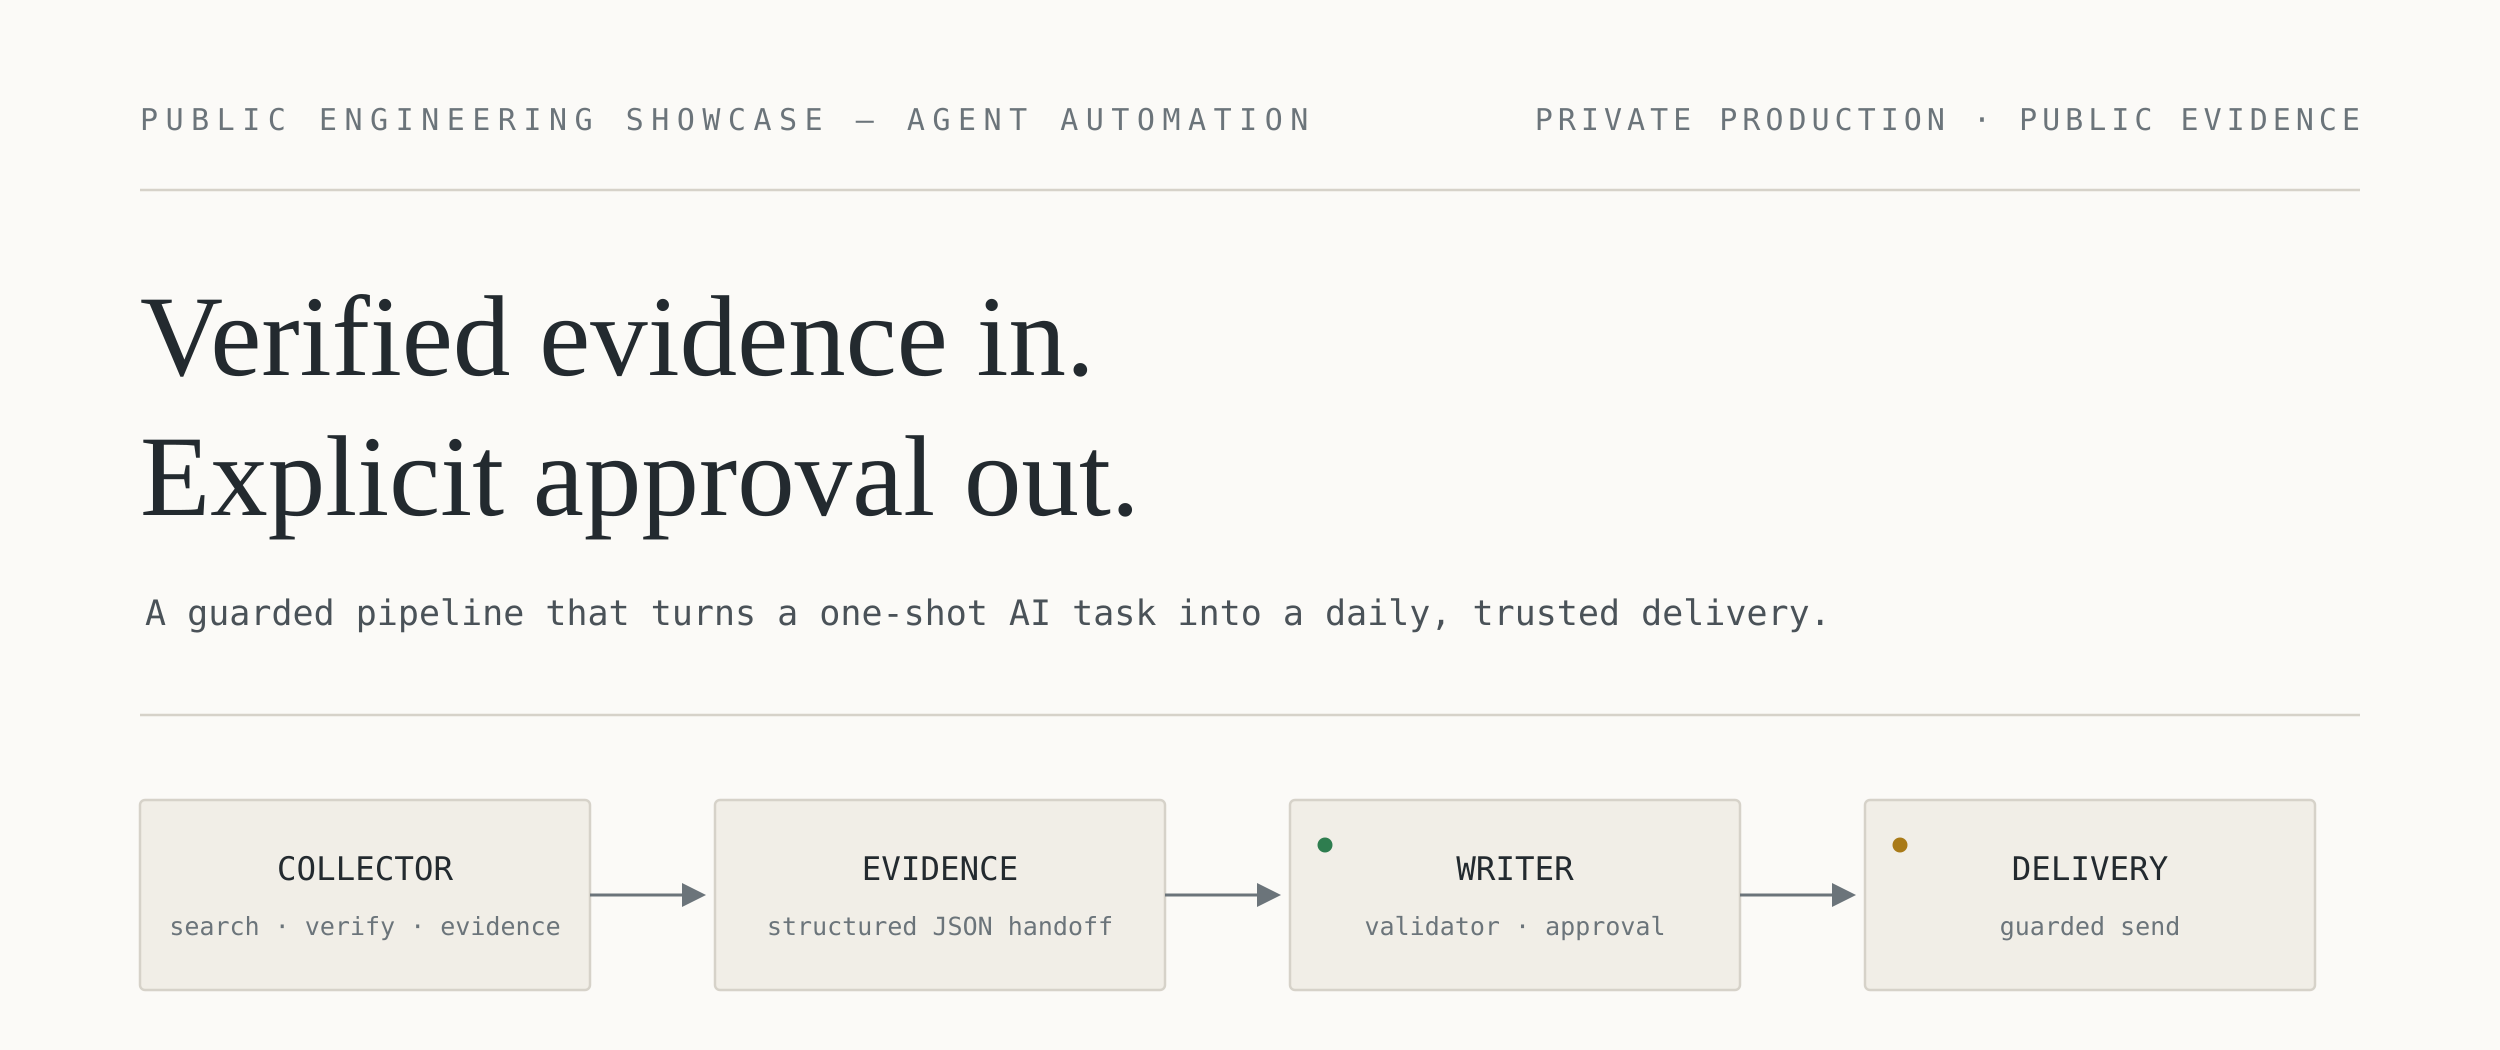
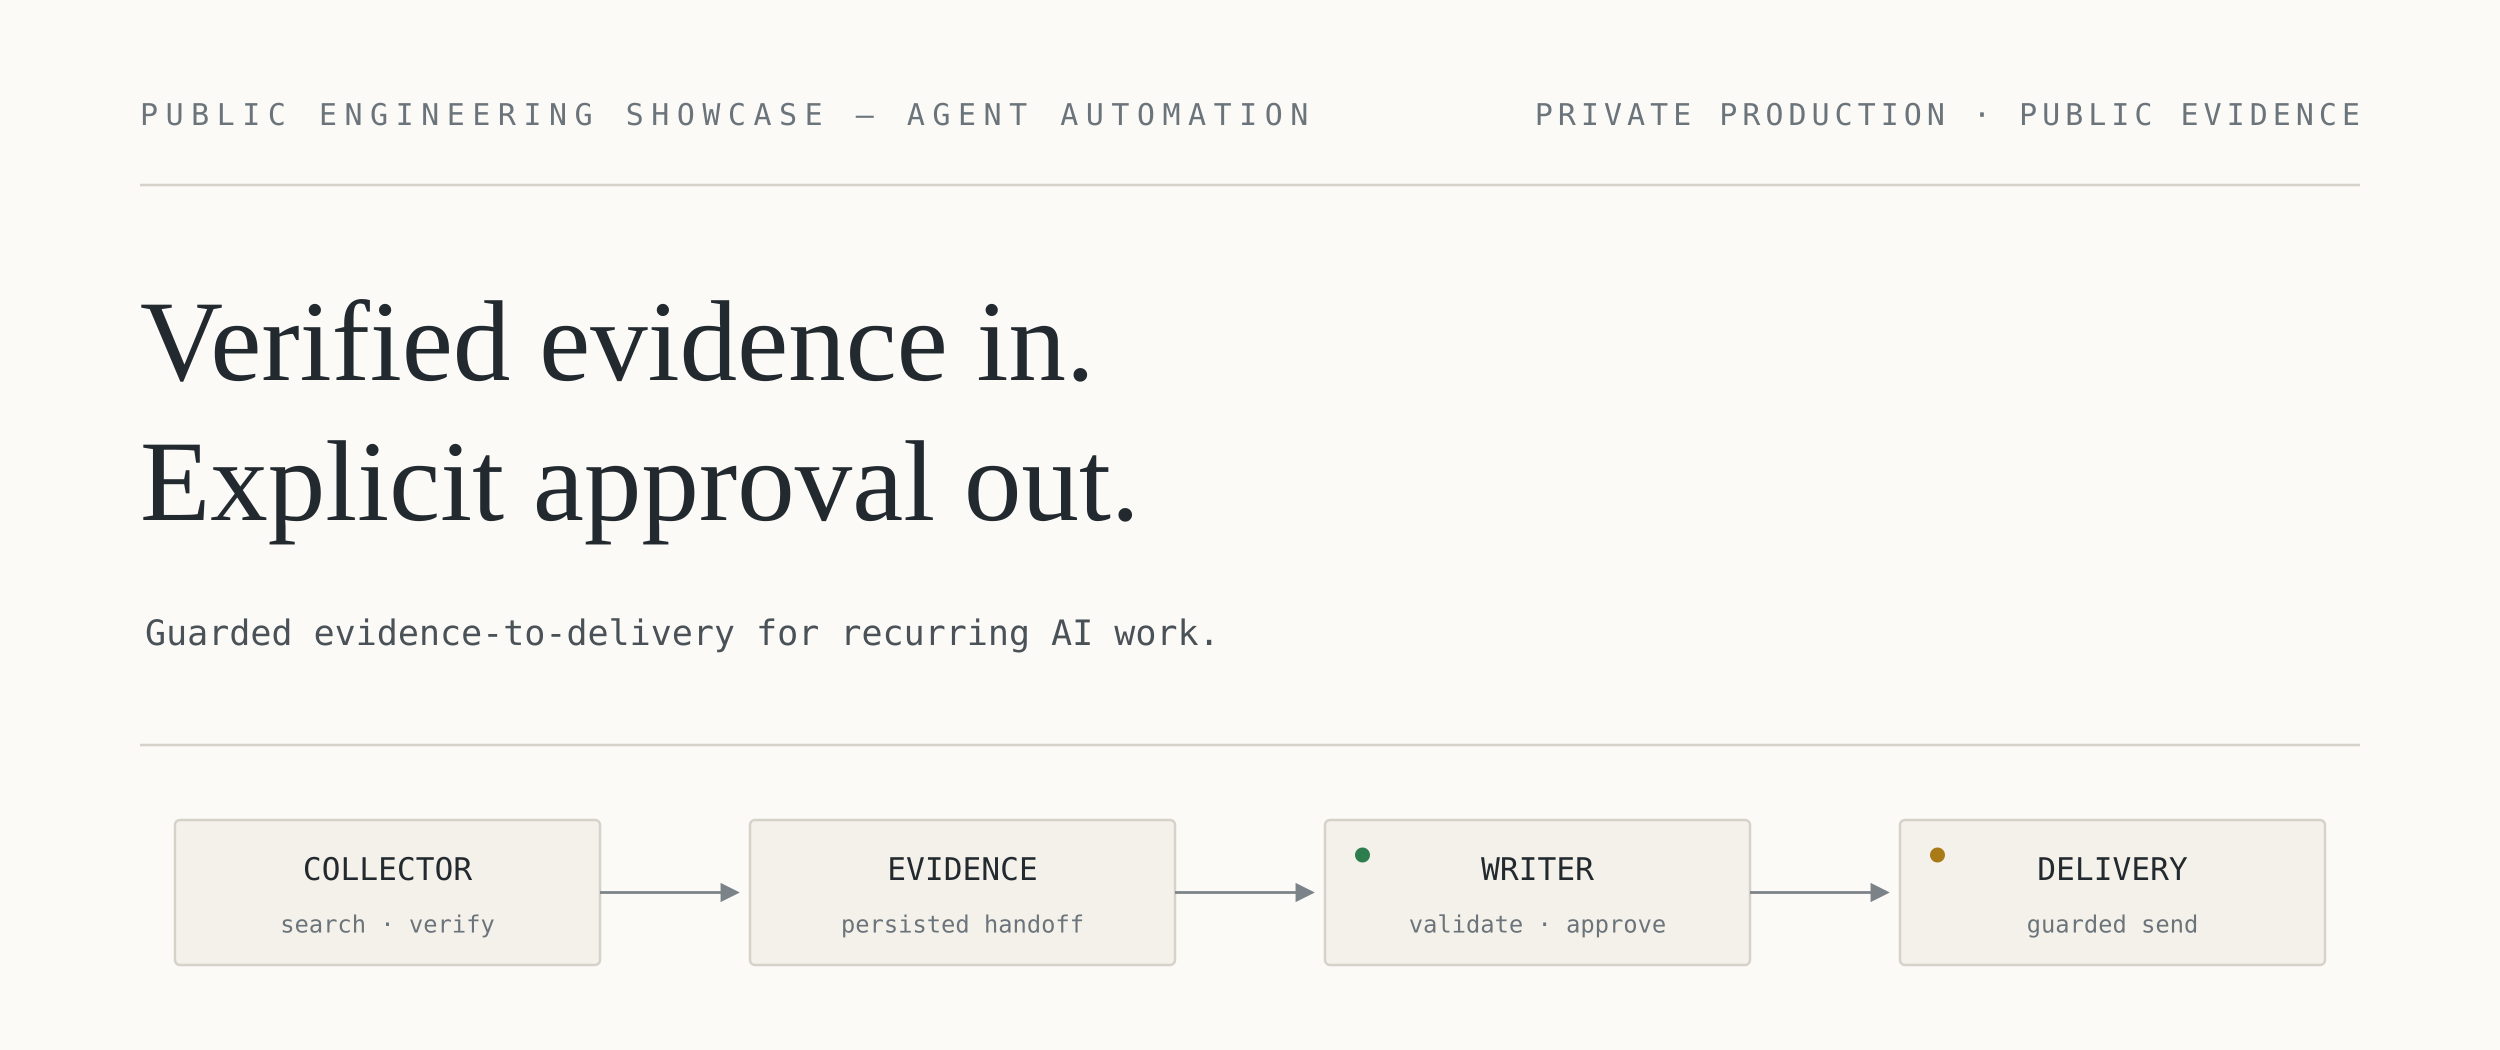
<svg xmlns="http://www.w3.org/2000/svg" viewBox="0 0 1000 420" role="img" aria-labelledby="hero-title hero-desc">
  <rect width="1000" height="420" fill="#FBFAF7" />
  <g font-family="ui-monospace, 'Cascadia Mono', Consolas, monospace">
-     <text x="56" y="52" font-size="12" letter-spacing="3" fill="#6B747A">PUBLIC ENGINEERING SHOWCASE — AGENT AUTOMATION</text>
-     <text x="944" y="52" font-size="12" letter-spacing="2" text-anchor="end" fill="#6B747A">PRIVATE PRODUCTION · PUBLIC EVIDENCE</text>
+     <text x="56" y="50" font-size="12" letter-spacing="3" fill="#6B747A">PUBLIC ENGINEERING SHOWCASE — AGENT AUTOMATION</text>
+     <text x="944" y="50" font-size="12" letter-spacing="2" text-anchor="end" fill="#6B747A">PRIVATE PRODUCTION · PUBLIC EVIDENCE</text>
  </g>
-   <line x1="56" y1="76" x2="944" y2="76" stroke="#D6D2C9" />
+   <line x1="56" y1="74" x2="944" y2="74" stroke="#D6D2C9" />
  <g font-family="Georgia, 'Times New Roman', serif" fill="#232A2F">
-     <text x="56" y="150" font-size="46">Verified evidence in.</text>
-     <text x="56" y="206" font-size="46">Explicit approval out.</text>
+     <text x="56" y="152" font-size="46">Verified evidence in.</text>
+     <text x="56" y="208" font-size="46">Explicit approval out.</text>
  </g>
-   <text x="58" y="250" font-family="ui-monospace, 'Cascadia Mono', Consolas, monospace" font-size="14" fill="#4A5258">A guarded pipeline that turns a one-shot AI task into a daily, trusted delivery.</text>
-   <line x1="56" y1="286" x2="944" y2="286" stroke="#D6D2C9" />
-   <g font-family="ui-monospace, 'Cascadia Mono', Consolas, monospace">
-     <rect x="56" y="320" width="180" height="76" rx="2" fill="#F1EEE7" stroke="#D6D2C9" />
-     <text x="146" y="352" text-anchor="middle" font-size="13" fill="#232A2F">COLLECTOR</text>
-     <text x="146" y="374" text-anchor="middle" font-size="10" fill="#6B747A">search · verify · evidence</text>
-     <rect x="286" y="320" width="180" height="76" rx="2" fill="#F1EEE7" stroke="#D6D2C9" />
-     <text x="376" y="352" text-anchor="middle" font-size="13" fill="#232A2F">EVIDENCE</text>
-     <text x="376" y="374" text-anchor="middle" font-size="10" fill="#6B747A">structured JSON handoff</text>
-     <rect x="516" y="320" width="180" height="76" rx="2" fill="#F1EEE7" stroke="#D6D2C9" />
-     <text x="606" y="352" text-anchor="middle" font-size="13" fill="#232A2F">WRITER</text>
-     <text x="606" y="374" text-anchor="middle" font-size="10" fill="#6B747A">validator · approval</text>
-     <circle cx="530" cy="338" r="3" fill="#2E7D4F" />
-     <rect x="746" y="320" width="180" height="76" rx="2" fill="#F1EEE7" stroke="#D6D2C9" />
-     <text x="836" y="352" text-anchor="middle" font-size="13" fill="#232A2F">DELIVERY</text>
-     <text x="836" y="374" text-anchor="middle" font-size="10" fill="#6B747A">guarded send</text>
-     <circle cx="760" cy="338" r="3" fill="#A97A18" />
-   </g>
+   <text x="58" y="258" font-family="ui-monospace, 'Cascadia Mono', Consolas, monospace" font-size="14" fill="#4A5258">Guarded evidence-to-delivery for recurring AI work.</text>
+   <line x1="56" y1="298" x2="944" y2="298" stroke="#D6D2C9" />
  <defs>
-     <marker id="arrow" viewBox="0 0 8 8" refX="6" refY="4" markerWidth="8" markerHeight="8" orient="auto-start-reverse">
-       <path d="M0,0 L8,4 L0,8 z" fill="#6B747A" />
+     <marker id="arrowH" viewBox="0 0 8 8" refX="6" refY="4" markerWidth="7" markerHeight="7" orient="auto">
+       <path d="M0,0 L8,4 L0,8 z" fill="#7B8388" />
    </marker>
  </defs>
-   <g stroke="#6B747A" stroke-width="1.2" marker-end="url(#arrow)">
-     <line x1="236" y1="358" x2="280" y2="358" />
-     <line x1="466" y1="358" x2="510" y2="358" />
-     <line x1="696" y1="358" x2="740" y2="358" />
+   <g font-family="ui-monospace, 'Cascadia Mono', Consolas, monospace">
+     <rect x="70" y="328" width="170" height="58" rx="2" fill="#F4F1EA" stroke="#D6D2C9" />
+     <text x="155" y="352" text-anchor="middle" font-size="12.5" fill="#232A2F">COLLECTOR</text>
+     <text x="155" y="373" text-anchor="middle" font-size="9.5" fill="#6B747A">search · verify</text>
+     <rect x="300" y="328" width="170" height="58" rx="2" fill="#F4F1EA" stroke="#D6D2C9" />
+     <text x="385" y="352" text-anchor="middle" font-size="12.5" fill="#232A2F">EVIDENCE</text>
+     <text x="385" y="373" text-anchor="middle" font-size="9.5" fill="#6B747A">persisted handoff</text>
+     <rect x="530" y="328" width="170" height="58" rx="2" fill="#F4F1EA" stroke="#D6D2C9" />
+     <text x="615" y="352" text-anchor="middle" font-size="12.5" fill="#232A2F">WRITER</text>
+     <text x="615" y="373" text-anchor="middle" font-size="9.5" fill="#6B747A">validate · approve</text>
+     <circle cx="545" cy="342" r="3" fill="#2E7D4F" />
+     <rect x="760" y="328" width="170" height="58" rx="2" fill="#F4F1EA" stroke="#D6D2C9" />
+     <text x="845" y="352" text-anchor="middle" font-size="12.5" fill="#232A2F">DELIVERY</text>
+     <text x="845" y="373" text-anchor="middle" font-size="9.5" fill="#6B747A">guarded send</text>
+     <circle cx="775" cy="342" r="3" fill="#A97A18" />
+   </g>
+   <g stroke="#7B8388" stroke-width="1.1" marker-end="url(#arrowH)">
+     <line x1="240" y1="357" x2="294" y2="357" />
+     <line x1="470" y1="357" x2="524" y2="357" />
+     <line x1="700" y1="357" x2="754" y2="357" />
  </g>
</svg>
